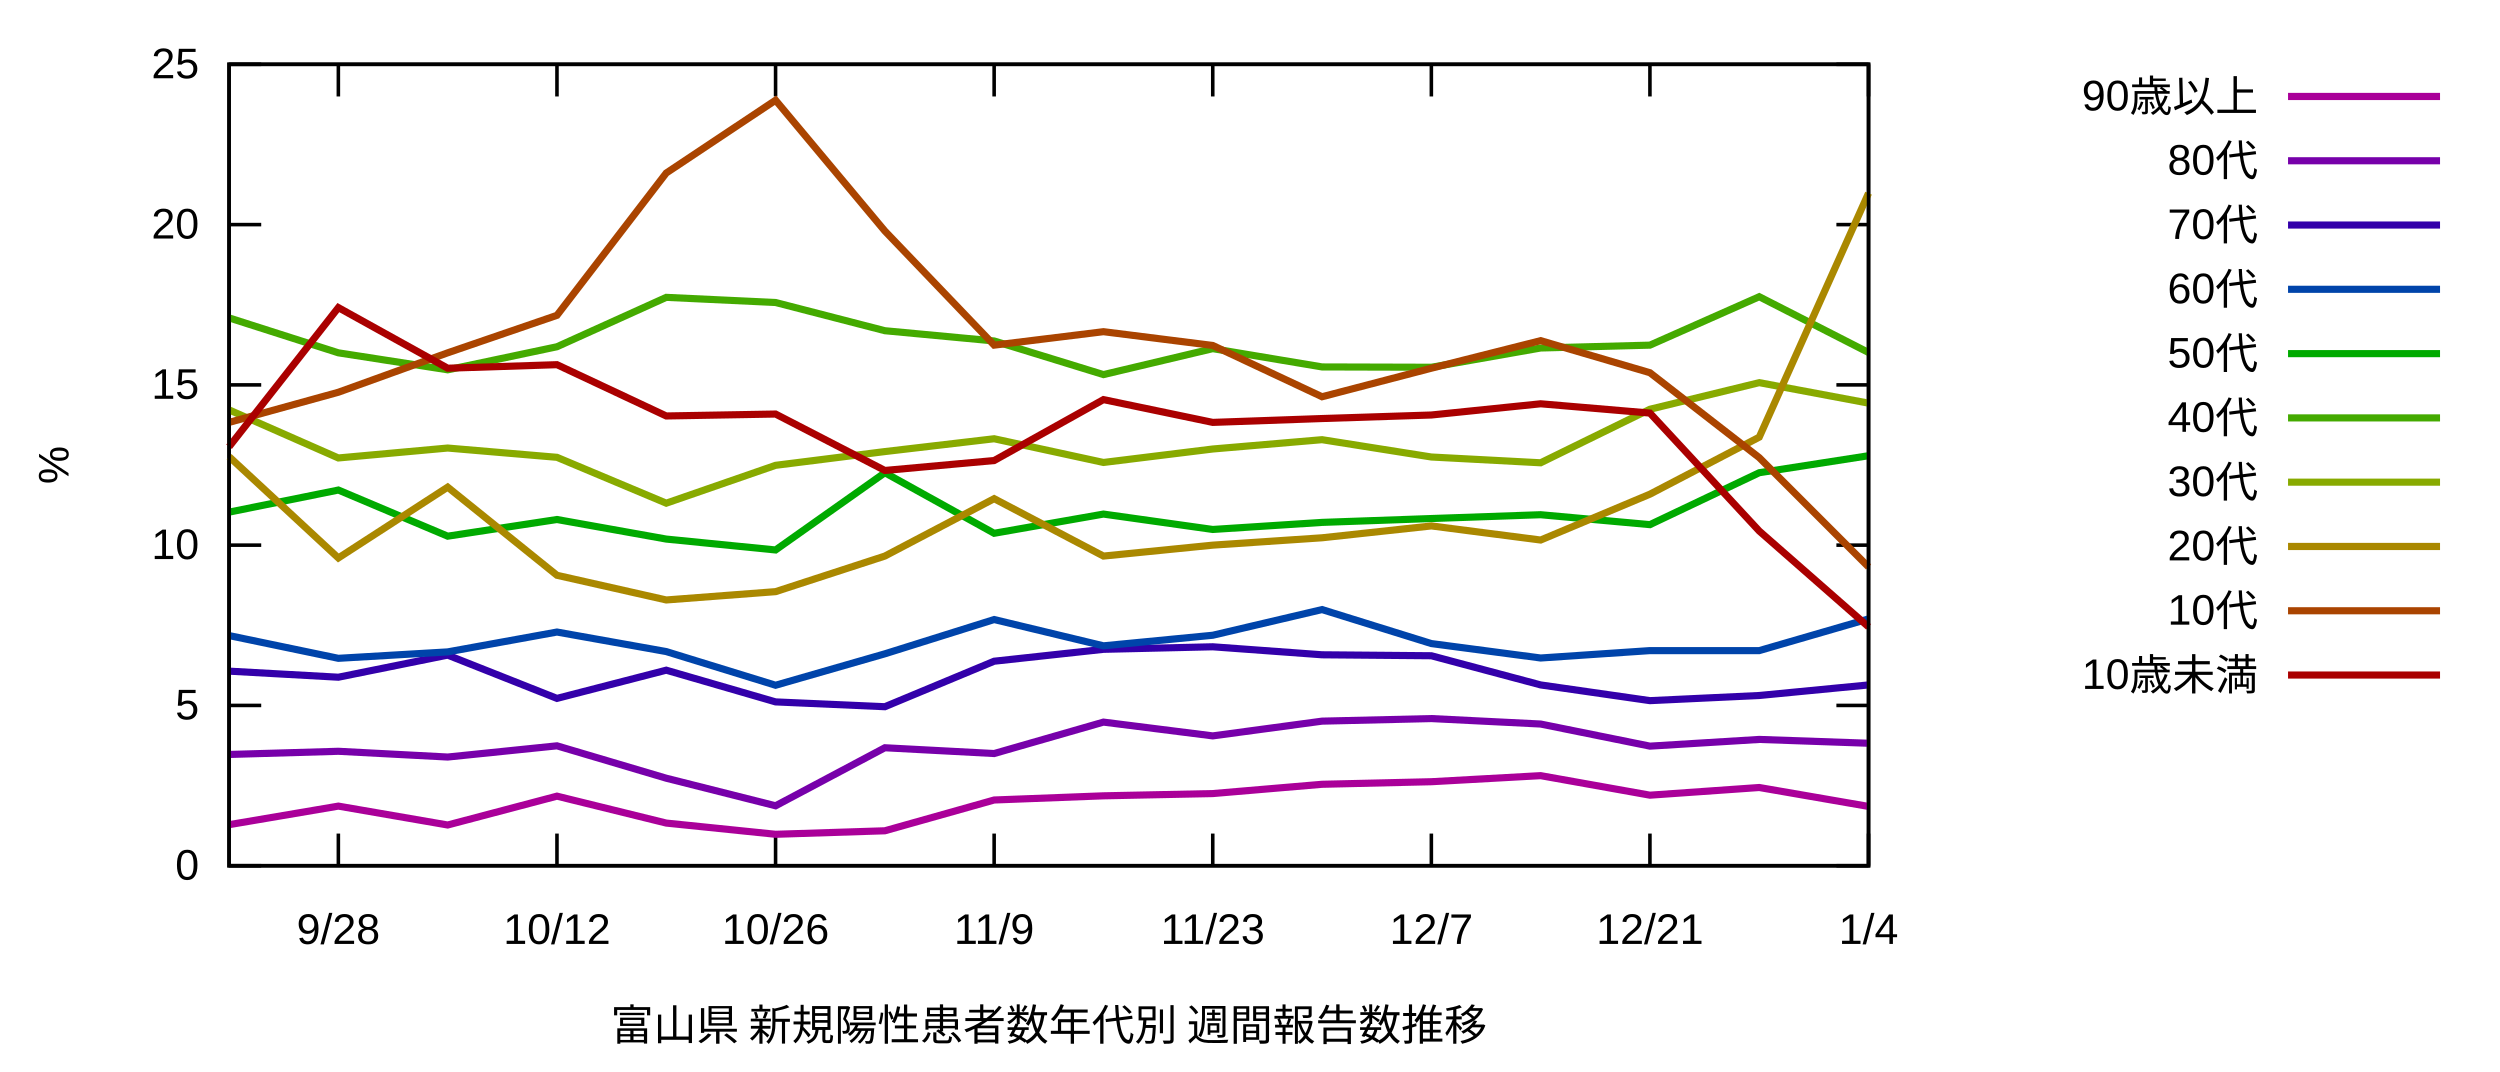
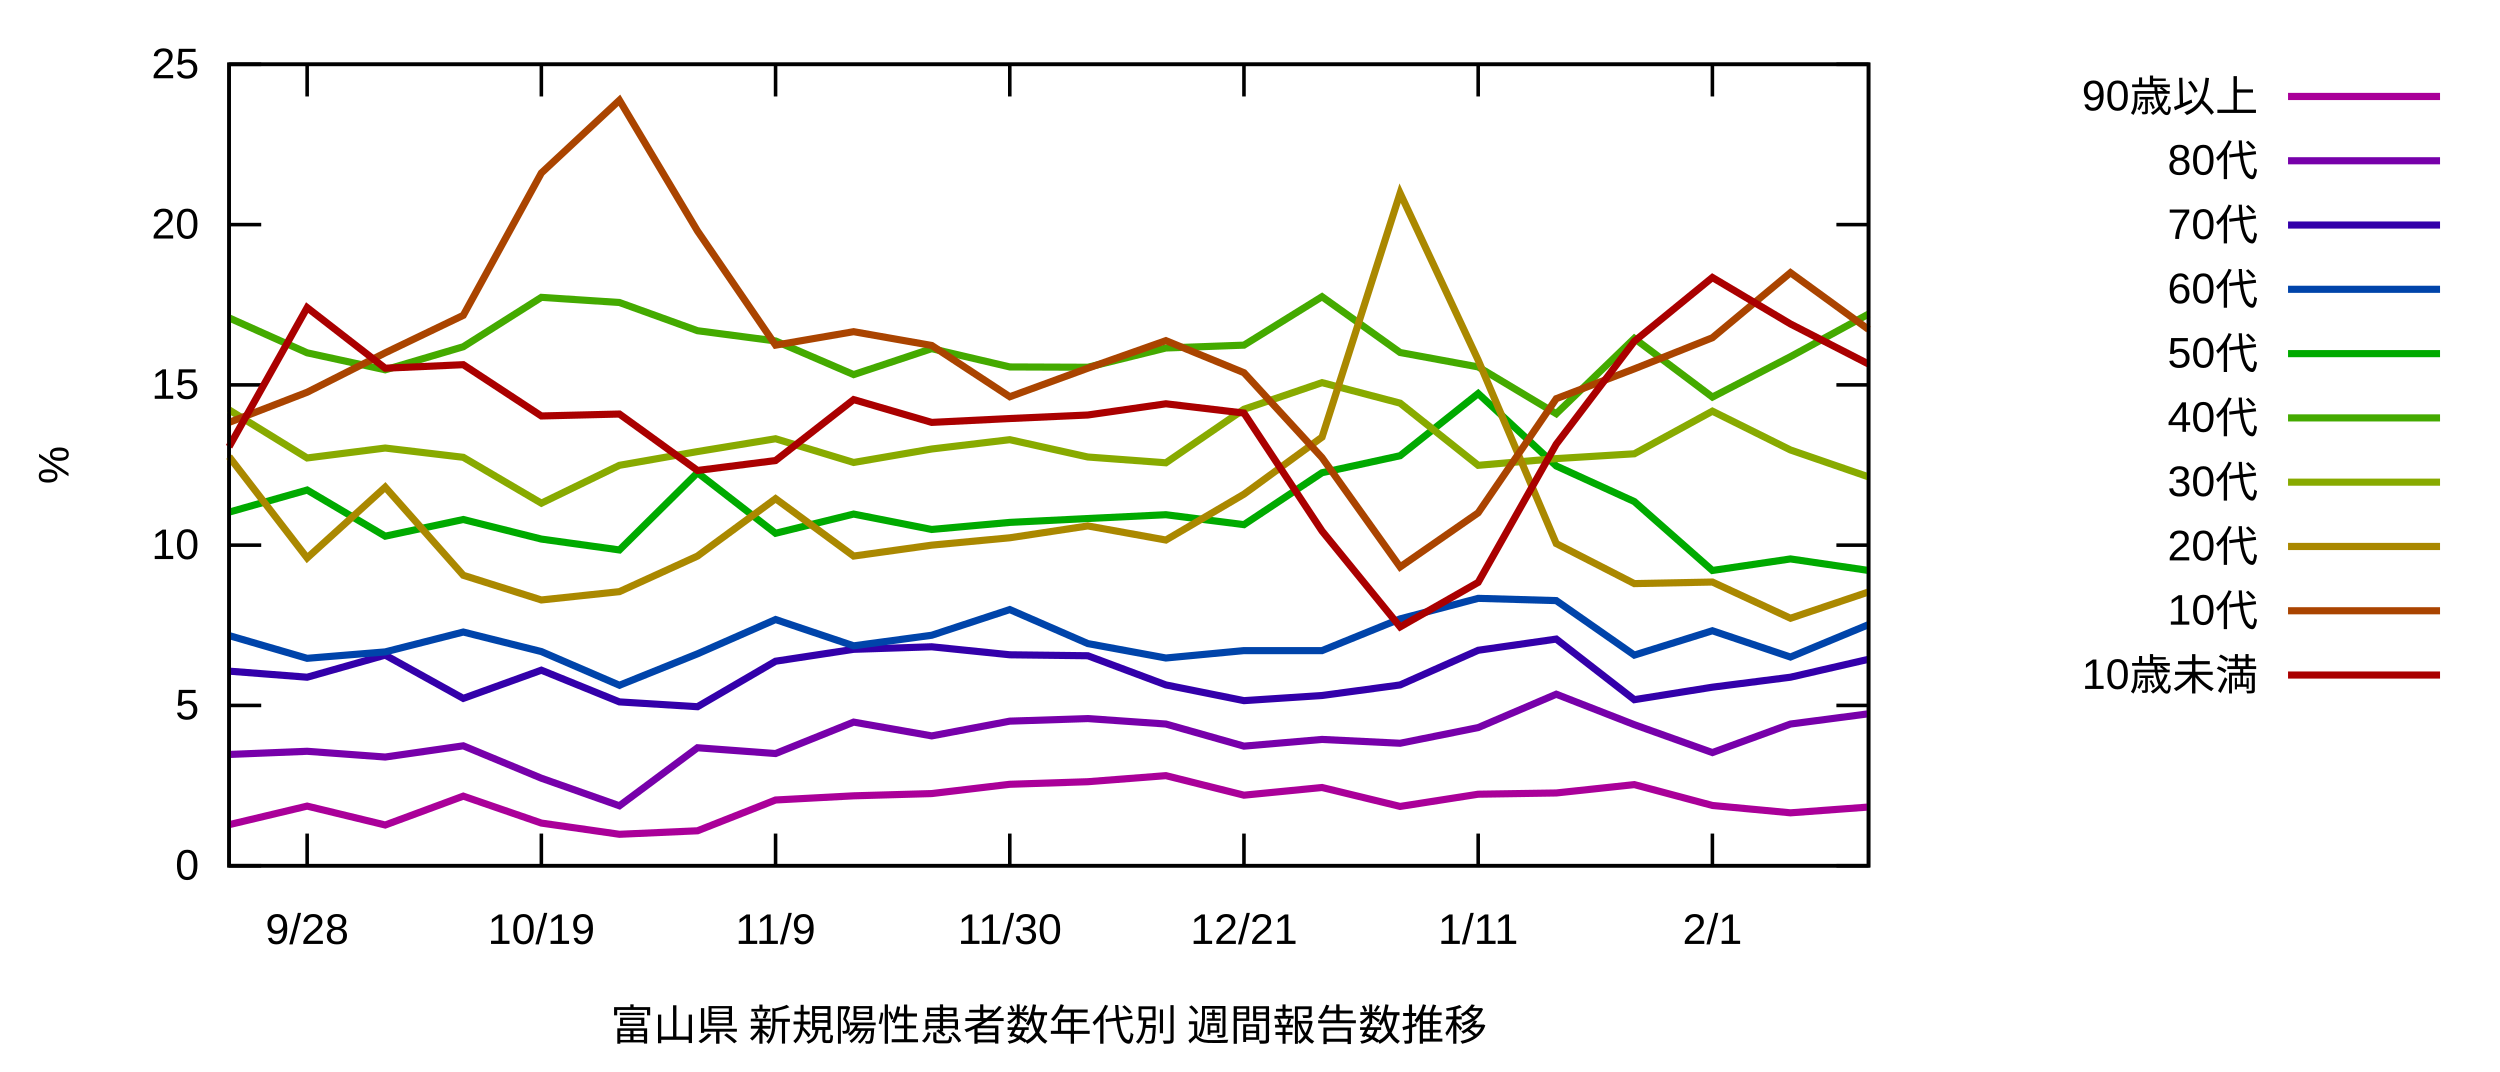
<svg xmlns="http://www.w3.org/2000/svg" xmlns:xlink="http://www.w3.org/1999/xlink" width="700" height="300" viewBox="0 0 700 300">
  <g id="gnuplot_canvas">
    <rect x="0" y="0" width="700" height="300" fill="none" />
    <defs>
      <circle id="gpDot" r="0.5" stroke-width="0.5" stroke="currentColor" />
      <path id="gpPt0" stroke-width="0.222" stroke="currentColor" d="M-1,0 h2 M0,-1 v2" />
      <path id="gpPt1" stroke-width="0.222" stroke="currentColor" d="M-1,-1 L1,1 M1,-1 L-1,1" />
      <path id="gpPt2" stroke-width="0.222" stroke="currentColor" d="M-1,0 L1,0 M0,-1 L0,1 M-1,-1 L1,1 M-1,1 L1,-1" />
      <rect id="gpPt3" stroke-width="0.222" stroke="currentColor" x="-1" y="-1" width="2" height="2" />
      <rect id="gpPt4" stroke-width="0.222" stroke="currentColor" fill="currentColor" x="-1" y="-1" width="2" height="2" />
      <circle id="gpPt5" stroke-width="0.222" stroke="currentColor" cx="0" cy="0" r="1" />
      <use xlink:href="#gpPt5" id="gpPt6" fill="currentColor" stroke="none" />
      <path id="gpPt7" stroke-width="0.222" stroke="currentColor" d="M0,-1.33 L-1.33,0.67 L1.33,0.67 z" />
      <use xlink:href="#gpPt7" id="gpPt8" fill="currentColor" stroke="none" />
      <use xlink:href="#gpPt7" id="gpPt9" stroke="currentColor" transform="rotate(180)" />
      <use xlink:href="#gpPt9" id="gpPt10" fill="currentColor" stroke="none" />
      <use xlink:href="#gpPt3" id="gpPt11" stroke="currentColor" transform="rotate(45)" />
      <use xlink:href="#gpPt11" id="gpPt12" fill="currentColor" stroke="none" />
      <path id="gpPt13" stroke-width="0.222" stroke="currentColor" d="M0,1.330 L1.265,0.411 L0.782,-1.067 L-0.782,-1.076 L-1.265,0.411 z" />
      <use xlink:href="#gpPt13" id="gpPt14" fill="currentColor" stroke="none" />
      <filter id="textbox" filterUnits="objectBoundingBox" x="0" y="0" height="1" width="1">
        <feFlood flood-color="white" flood-opacity="1" result="bgnd" />
        <feComposite in="SourceGraphic" in2="bgnd" operator="atop" />
      </filter>
      <filter id="greybox" filterUnits="objectBoundingBox" x="0" y="0" height="1" width="1">
        <feFlood flood-color="lightgrey" flood-opacity="1" result="grey" />
        <feComposite in="SourceGraphic" in2="grey" operator="atop" />
      </filter>
    </defs>
    <g fill="none" color="white" stroke="currentColor" stroke-width="1.00" stroke-linecap="butt" stroke-linejoin="miter">
</g>
    <g fill="none" color="black" stroke="currentColor" stroke-width="1.00" stroke-linecap="butt" stroke-linejoin="miter">
      <path stroke="black" d="M64.14,242.40 L73.14,242.40 M523.19,242.40 L514.19,242.40  " />
      <g transform="translate(55.75,246.30)" stroke="none" fill="black" font-family="Arial" font-size="12.00" text-anchor="end">
        <text>
          <tspan font-family="Arial"> 0</tspan>
        </text>
      </g>
    </g>
    <g fill="none" color="black" stroke="currentColor" stroke-width="1.00" stroke-linecap="butt" stroke-linejoin="miter">
      <path stroke="black" d="M64.14,197.52 L73.14,197.52 M523.19,197.52 L514.19,197.52  " />
      <g transform="translate(55.75,201.42)" stroke="none" fill="black" font-family="Arial" font-size="12.00" text-anchor="end">
        <text>
          <tspan font-family="Arial"> 5</tspan>
        </text>
      </g>
    </g>
    <g fill="none" color="black" stroke="currentColor" stroke-width="1.00" stroke-linecap="butt" stroke-linejoin="miter">
      <path stroke="black" d="M64.14,152.64 L73.14,152.64 M523.19,152.64 L514.19,152.64  " />
      <g transform="translate(55.75,156.54)" stroke="none" fill="black" font-family="Arial" font-size="12.00" text-anchor="end">
        <text>
          <tspan font-family="Arial"> 10</tspan>
        </text>
      </g>
    </g>
    <g fill="none" color="black" stroke="currentColor" stroke-width="1.00" stroke-linecap="butt" stroke-linejoin="miter">
      <path stroke="black" d="M64.14,107.77 L73.14,107.77 M523.19,107.77 L514.19,107.77  " />
      <g transform="translate(55.75,111.67)" stroke="none" fill="black" font-family="Arial" font-size="12.00" text-anchor="end">
        <text>
          <tspan font-family="Arial"> 15</tspan>
        </text>
      </g>
    </g>
    <g fill="none" color="black" stroke="currentColor" stroke-width="1.00" stroke-linecap="butt" stroke-linejoin="miter">
      <path stroke="black" d="M64.14,62.89 L73.14,62.89 M523.19,62.89 L514.19,62.89  " />
      <g transform="translate(55.75,66.79)" stroke="none" fill="black" font-family="Arial" font-size="12.00" text-anchor="end">
        <text>
          <tspan font-family="Arial"> 20</tspan>
        </text>
      </g>
    </g>
    <g fill="none" color="black" stroke="currentColor" stroke-width="1.00" stroke-linecap="butt" stroke-linejoin="miter">
      <path stroke="black" d="M64.14,18.01 L73.14,18.01 M523.19,18.01 L514.19,18.01  " />
      <g transform="translate(55.75,21.91)" stroke="none" fill="black" font-family="Arial" font-size="12.00" text-anchor="end">
        <text>
          <tspan font-family="Arial"> 25</tspan>
        </text>
      </g>
    </g>
    <g fill="none" color="black" stroke="currentColor" stroke-width="1.00" stroke-linecap="butt" stroke-linejoin="miter">
-       <path stroke="black" d="M94.74,242.40 L94.74,233.40 M94.74,18.01 L94.74,27.01  " />
-       <g transform="translate(94.74,264.30)" stroke="none" fill="black" font-family="Arial" font-size="12.00" text-anchor="middle">
+       <path stroke="black" d="M86.00,242.40 L86.00,233.40 M86.00,18.01 L86.00,27.01  " />
+       <g transform="translate(86.00,264.30)" stroke="none" fill="black" font-family="Arial" font-size="12.00" text-anchor="middle">
        <text>
          <tspan font-family="Arial">9/28</tspan>
        </text>
      </g>
    </g>
    <g fill="none" color="black" stroke="currentColor" stroke-width="1.00" stroke-linecap="butt" stroke-linejoin="miter">
-       <path stroke="black" d="M155.95,242.40 L155.95,233.40 M155.95,18.01 L155.95,27.01  " />
-       <g transform="translate(155.95,264.30)" stroke="none" fill="black" font-family="Arial" font-size="12.00" text-anchor="middle">
-         <text>
-           <tspan font-family="Arial">10/12</tspan>
+       <path stroke="black" d="M151.58,242.40 L151.58,233.40 M151.58,18.01 L151.58,27.01  " />
+       <g transform="translate(151.58,264.30)" stroke="none" fill="black" font-family="Arial" font-size="12.00" text-anchor="middle">
+         <text>
+           <tspan font-family="Arial">10/19</tspan>
        </text>
      </g>
    </g>
    <g fill="none" color="black" stroke="currentColor" stroke-width="1.00" stroke-linecap="butt" stroke-linejoin="miter">
      <path stroke="black" d="M217.16,242.40 L217.16,233.40 M217.16,18.01 L217.16,27.01  " />
      <g transform="translate(217.16,264.30)" stroke="none" fill="black" font-family="Arial" font-size="12.00" text-anchor="middle">
        <text>
-           <tspan font-family="Arial">10/26</tspan>
-         </text>
-       </g>
-     </g>
-     <g fill="none" color="black" stroke="currentColor" stroke-width="1.00" stroke-linecap="butt" stroke-linejoin="miter">
-       <path stroke="black" d="M278.36,242.40 L278.36,233.40 M278.36,18.01 L278.36,27.01  " />
-       <g transform="translate(278.36,264.30)" stroke="none" fill="black" font-family="Arial" font-size="12.00" text-anchor="middle">
-         <text>
          <tspan font-family="Arial">11/9</tspan>
        </text>
      </g>
    </g>
    <g fill="none" color="black" stroke="currentColor" stroke-width="1.00" stroke-linecap="butt" stroke-linejoin="miter">
-       <path stroke="black" d="M339.57,242.40 L339.57,233.40 M339.57,18.01 L339.57,27.01  " />
-       <g transform="translate(339.57,264.30)" stroke="none" fill="black" font-family="Arial" font-size="12.00" text-anchor="middle">
-         <text>
-           <tspan font-family="Arial">11/23</tspan>
-         </text>
-       </g>
-     </g>
-     <g fill="none" color="black" stroke="currentColor" stroke-width="1.00" stroke-linecap="butt" stroke-linejoin="miter">
-       <path stroke="black" d="M400.78,242.40 L400.78,233.40 M400.78,18.01 L400.78,27.01  " />
-       <g transform="translate(400.78,264.30)" stroke="none" fill="black" font-family="Arial" font-size="12.00" text-anchor="middle">
-         <text>
-           <tspan font-family="Arial">12/7</tspan>
-         </text>
-       </g>
-     </g>
-     <g fill="none" color="black" stroke="currentColor" stroke-width="1.00" stroke-linecap="butt" stroke-linejoin="miter">
-       <path stroke="black" d="M461.98,242.40 L461.98,233.40 M461.98,18.01 L461.98,27.01  " />
-       <g transform="translate(461.98,264.30)" stroke="none" fill="black" font-family="Arial" font-size="12.00" text-anchor="middle">
+       <path stroke="black" d="M282.74,242.40 L282.74,233.40 M282.74,18.01 L282.74,27.01  " />
+       <g transform="translate(282.74,264.30)" stroke="none" fill="black" font-family="Arial" font-size="12.00" text-anchor="middle">
+         <text>
+           <tspan font-family="Arial">11/30</tspan>
+         </text>
+       </g>
+     </g>
+     <g fill="none" color="black" stroke="currentColor" stroke-width="1.00" stroke-linecap="butt" stroke-linejoin="miter">
+       <path stroke="black" d="M348.31,242.40 L348.31,233.40 M348.31,18.01 L348.31,27.01  " />
+       <g transform="translate(348.31,264.30)" stroke="none" fill="black" font-family="Arial" font-size="12.00" text-anchor="middle">
        <text>
          <tspan font-family="Arial">12/21</tspan>
        </text>
      </g>
    </g>
    <g fill="none" color="black" stroke="currentColor" stroke-width="1.00" stroke-linecap="butt" stroke-linejoin="miter">
-       <path stroke="black" d="M523.19,242.40 L523.19,233.40 M523.19,18.01 L523.19,27.01  " />
-       <g transform="translate(523.19,264.30)" stroke="none" fill="black" font-family="Arial" font-size="12.00" text-anchor="middle">
-         <text>
-           <tspan font-family="Arial">1/4</tspan>
+       <path stroke="black" d="M413.89,242.40 L413.89,233.40 M413.89,18.01 L413.89,27.01  " />
+       <g transform="translate(413.89,264.30)" stroke="none" fill="black" font-family="Arial" font-size="12.00" text-anchor="middle">
+         <text>
+           <tspan font-family="Arial">1/11</tspan>
+         </text>
+       </g>
+     </g>
+     <g fill="none" color="black" stroke="currentColor" stroke-width="1.00" stroke-linecap="butt" stroke-linejoin="miter">
+       <path stroke="black" d="M479.47,242.40 L479.47,233.40 M479.47,18.01 L479.47,27.01  " />
+       <g transform="translate(479.47,264.30)" stroke="none" fill="black" font-family="Arial" font-size="12.00" text-anchor="middle">
+         <text>
+           <tspan font-family="Arial">2/1</tspan>
        </text>
      </g>
    </g>
    <g fill="none" color="black" stroke="currentColor" stroke-width="1.00" stroke-linecap="butt" stroke-linejoin="miter">
</g>
    <g fill="none" color="black" stroke="currentColor" stroke-width="1.00" stroke-linecap="butt" stroke-linejoin="miter">
      <path stroke="black" d="M64.14,18.01 L64.14,242.40 L523.19,242.40 L523.19,18.01 L64.14,18.01 Z  " />
    </g>
    <g fill="none" color="black" stroke="currentColor" stroke-width="1.00" stroke-linecap="butt" stroke-linejoin="miter">
      <g transform="translate(19.18,130.21) rotate(270)" stroke="none" fill="black" font-family="Arial" font-size="12.00" text-anchor="middle">
        <text>
          <tspan font-family="Arial">%</tspan>
        </text>
      </g>
    </g>
    <g fill="none" color="black" stroke="currentColor" stroke-width="1.00" stroke-linecap="butt" stroke-linejoin="miter">
      <g transform="translate(293.66,291.30)" stroke="none" fill="black" font-family="Arial" font-size="12.00" text-anchor="middle">
        <text>
          <tspan font-family="Arial">富山県 新規陽性患者数年代別 週間報告数推移</tspan>
        </text>
      </g>
    </g>
    <g fill="none" color="black" stroke="currentColor" stroke-width="1.00" stroke-linecap="butt" stroke-linejoin="miter">
</g>
    <g id="gnuplot_plot_1">
      <g fill="none" color="white" stroke="currentColor" stroke-width="2.00" stroke-linecap="butt" stroke-linejoin="miter">
</g>
      <g fill="none" color="black" stroke="currentColor" stroke-width="2.00" stroke-linecap="butt" stroke-linejoin="miter">
        <g transform="translate(632.26,30.91)" stroke="none" fill="black" font-family="Arial" font-size="12.00" text-anchor="end">
          <text>
            <tspan font-family="Arial">90歳以上</tspan>
          </text>
        </g>
      </g>
      <g fill="none" color="black" stroke="currentColor" stroke-width="2.00" stroke-linecap="butt" stroke-linejoin="miter">
-         <path stroke="rgb(170,   0, 153)" d="M640.65,27.01 L683.21,27.01 M64.14,230.91 L94.74,225.71 L125.35,231.00 L155.95,222.92 L186.55,230.46 L217.16,233.60   L247.76,232.62 L278.36,224.00 L308.97,222.83 L339.57,222.20 L370.17,219.60 L400.78,218.88 L431.38,217.18 L461.98,222.65   L492.59,220.50 L523.19,225.80  " />
+         <path stroke="rgb(170,   0, 153)" d="M640.65,27.01 L683.21,27.01 M64.14,230.91 L86.00,225.71 L107.86,231.00 L129.72,222.92 L151.58,230.46 L173.44,233.60   L195.30,232.62 L217.16,224.00 L239.02,222.83 L260.88,222.20 L282.74,219.60 L304.59,218.88 L326.45,217.18 L348.31,222.65   L370.17,220.50 L392.03,225.80 L413.89,222.38 L435.75,222.03 L457.61,219.69 L479.47,225.53 L501.33,227.59 L523.19,225.97    " />
      </g>
    </g>
    <g id="gnuplot_plot_2">
      <g fill="none" color="black" stroke="currentColor" stroke-width="2.00" stroke-linecap="butt" stroke-linejoin="miter">
        <g transform="translate(632.26,48.91)" stroke="none" fill="black" font-family="Arial" font-size="12.00" text-anchor="end">
          <text>
            <tspan font-family="Arial">80代</tspan>
          </text>
        </g>
      </g>
      <g fill="none" color="black" stroke="currentColor" stroke-width="2.00" stroke-linecap="butt" stroke-linejoin="miter">
-         <path stroke="rgb(119,   0, 170)" d="M640.65,45.01 L683.21,45.01 M64.14,211.25 L94.74,210.36 L125.35,211.97 L155.95,208.83 L186.55,217.90 L217.16,225.62   L247.76,209.37 L278.36,210.99 L308.97,202.19 L339.57,206.05 L370.17,201.92 L400.78,201.20 L431.38,202.73 L461.98,208.92   L492.59,207.04 L523.19,208.11  " />
+         <path stroke="rgb(119,   0, 170)" d="M640.65,45.01 L683.21,45.01 M64.14,211.25 L86.00,210.36 L107.86,211.97 L129.72,208.83 L151.58,217.90 L173.44,225.62   L195.30,209.37 L217.16,210.99 L239.02,202.19 L260.88,206.05 L282.74,201.92 L304.59,201.20 L326.45,202.73 L348.31,208.92   L370.17,207.04 L392.03,208.11 L413.89,203.72 L435.75,194.38 L457.61,202.91 L479.47,210.72 L501.33,202.73 L523.19,199.86    " />
      </g>
    </g>
    <g id="gnuplot_plot_3">
      <g fill="none" color="black" stroke="currentColor" stroke-width="2.00" stroke-linecap="butt" stroke-linejoin="miter">
        <g transform="translate(632.26,66.91)" stroke="none" fill="black" font-family="Arial" font-size="12.00" text-anchor="end">
          <text>
            <tspan font-family="Arial">70代</tspan>
          </text>
        </g>
      </g>
      <g fill="none" color="black" stroke="currentColor" stroke-width="2.00" stroke-linecap="butt" stroke-linejoin="miter">
-         <path stroke="rgb( 51,   0, 170)" d="M640.65,63.01 L683.21,63.01 M64.14,187.92 L94.74,189.62 L125.35,183.43 L155.95,195.55 L186.55,187.65 L217.16,196.53   L247.76,197.88 L278.36,185.14 L308.97,181.81 L339.57,181.10 L370.17,183.34 L400.78,183.61 L431.38,191.78 L461.98,196.18   L492.59,194.74 L523.19,191.78  " />
+         <path stroke="rgb( 51,   0, 170)" d="M640.65,63.01 L683.21,63.01 M64.14,187.92 L86.00,189.62 L107.86,183.43 L129.72,195.55 L151.58,187.65 L173.44,196.53   L195.30,197.88 L217.16,185.14 L239.02,181.81 L260.88,181.10 L282.74,183.34 L304.59,183.61 L326.45,191.78 L348.31,196.18   L370.17,194.74 L392.03,191.78 L413.89,182.08 L435.75,178.94 L457.61,195.91 L479.47,192.41 L501.33,189.62 L523.19,184.60    " />
      </g>
    </g>
    <g id="gnuplot_plot_4">
      <g fill="none" color="black" stroke="currentColor" stroke-width="2.00" stroke-linecap="butt" stroke-linejoin="miter">
        <g transform="translate(632.26,84.91)" stroke="none" fill="black" font-family="Arial" font-size="12.00" text-anchor="end">
          <text>
            <tspan font-family="Arial">60代</tspan>
          </text>
        </g>
      </g>
      <g fill="none" color="black" stroke="currentColor" stroke-width="2.00" stroke-linecap="butt" stroke-linejoin="miter">
-         <path stroke="rgb(  0,  68, 170)" d="M640.65,81.01 L683.21,81.01 M64.14,177.96 L94.74,184.33 L125.35,182.53 L155.95,176.97 L186.55,182.44 L217.16,191.87   L247.76,183.07 L278.36,173.47 L308.97,180.83 L339.57,177.87 L370.17,170.68 L400.78,180.20 L431.38,184.24 L461.98,182.17   L492.59,182.17 L523.19,173.29  " />
+         <path stroke="rgb(  0,  68, 170)" d="M640.65,81.01 L683.21,81.01 M64.14,177.96 L86.00,184.33 L107.86,182.53 L129.72,176.97 L151.58,182.44 L173.44,191.87   L195.30,183.07 L217.16,173.47 L239.02,180.83 L260.88,177.87 L282.74,170.68 L304.59,180.20 L326.45,184.24 L348.31,182.17   L370.17,182.17 L392.03,173.29 L413.89,167.54 L435.75,168.17 L457.61,183.43 L479.47,176.61 L501.33,183.97 L523.19,174.90    " />
      </g>
    </g>
    <g id="gnuplot_plot_5">
      <g fill="none" color="black" stroke="currentColor" stroke-width="2.00" stroke-linecap="butt" stroke-linejoin="miter">
        <g transform="translate(632.26,102.91)" stroke="none" fill="black" font-family="Arial" font-size="12.00" text-anchor="end">
          <text>
            <tspan font-family="Arial">50代</tspan>
          </text>
        </g>
      </g>
      <g fill="none" color="black" stroke="currentColor" stroke-width="2.00" stroke-linecap="butt" stroke-linejoin="miter">
-         <path stroke="rgb(  0, 170,   0)" d="M640.65,99.01 L683.21,99.01 M64.14,143.40 L94.74,137.21 L125.35,150.13 L155.95,145.46 L186.55,150.94 L217.16,153.99   L247.76,132.36 L278.36,149.32 L308.97,143.94 L339.57,148.25 L370.17,146.27 L400.78,145.19 L431.38,144.12 L461.98,146.90   L492.59,132.36 L523.19,127.60  " />
+         <path stroke="rgb(  0, 170,   0)" d="M640.65,99.01 L683.21,99.01 M64.14,143.40 L86.00,137.21 L107.86,150.13 L129.72,145.46 L151.58,150.94 L173.44,153.99   L195.30,132.36 L217.16,149.32 L239.02,143.94 L260.88,148.25 L282.74,146.27 L304.59,145.19 L326.45,144.12 L348.31,146.90   L370.17,132.36 L392.03,127.60 L413.89,110.19 L435.75,130.47 L457.61,140.44 L479.47,159.73 L501.33,156.50 L523.19,159.73    " />
      </g>
    </g>
    <g id="gnuplot_plot_6">
      <g fill="none" color="black" stroke="currentColor" stroke-width="2.00" stroke-linecap="butt" stroke-linejoin="miter">
        <g transform="translate(632.26,120.91)" stroke="none" fill="black" font-family="Arial" font-size="12.00" text-anchor="end">
          <text>
            <tspan font-family="Arial">40代</tspan>
          </text>
        </g>
      </g>
      <g fill="none" color="black" stroke="currentColor" stroke-width="2.00" stroke-linecap="butt" stroke-linejoin="miter">
-         <path stroke="rgb( 68, 170,   0)" d="M640.65,117.01 L683.21,117.01 M64.14,89.01 L94.74,98.79 L125.35,103.55 L155.95,97.09 L186.55,83.26 L217.16,84.70   L247.76,92.60 L278.36,95.47 L308.97,104.89 L339.57,97.62 L370.17,102.74 L400.78,102.83 L431.38,97.44 L461.98,96.64   L492.59,83.08 L523.19,98.70  " />
+         <path stroke="rgb( 68, 170,   0)" d="M640.65,117.01 L683.21,117.01 M64.14,89.01 L86.00,98.79 L107.86,103.55 L129.72,97.09 L151.58,83.26 L173.44,84.70   L195.30,92.60 L217.16,95.47 L239.02,104.89 L260.88,97.62 L282.74,102.74 L304.59,102.83 L326.45,97.44 L348.31,96.64   L370.17,83.08 L392.03,98.70 L413.89,102.74 L435.75,115.84 L457.61,94.75 L479.47,111.18 L501.33,99.87 L523.19,87.93    " />
      </g>
    </g>
    <g id="gnuplot_plot_7">
      <g fill="none" color="black" stroke="currentColor" stroke-width="2.00" stroke-linecap="butt" stroke-linejoin="miter">
        <g transform="translate(632.26,138.91)" stroke="none" fill="black" font-family="Arial" font-size="12.00" text-anchor="end">
          <text>
            <tspan font-family="Arial">30代</tspan>
          </text>
        </g>
      </g>
      <g fill="none" color="black" stroke="currentColor" stroke-width="2.00" stroke-linecap="butt" stroke-linejoin="miter">
-         <path stroke="rgb(136, 170,   0)" d="M640.65,135.01 L683.21,135.01 M64.14,114.77 L94.74,128.23 L125.35,125.45 L155.95,128.05 L186.55,140.89 L217.16,130.29   L247.76,126.44 L278.36,122.85 L308.97,129.49 L339.57,125.72 L370.17,123.11 L400.78,127.96 L431.38,129.58 L461.98,114.59   L492.59,107.14 L523.19,112.88  " />
+         <path stroke="rgb(136, 170,   0)" d="M640.65,135.01 L683.21,135.01 M64.14,114.77 L86.00,128.23 L107.86,125.45 L129.72,128.05 L151.58,140.89 L173.44,130.29   L195.30,126.44 L217.16,122.85 L239.02,129.49 L260.88,125.72 L282.74,123.11 L304.59,127.96 L326.45,129.58 L348.31,114.59   L370.17,107.14 L392.03,112.88 L413.89,130.29 L435.75,128.41 L457.61,127.06 L479.47,115.13 L501.33,125.99 L523.19,133.53    " />
      </g>
    </g>
    <g id="gnuplot_plot_8">
      <g fill="none" color="black" stroke="currentColor" stroke-width="2.00" stroke-linecap="butt" stroke-linejoin="miter">
        <g transform="translate(632.26,156.91)" stroke="none" fill="black" font-family="Arial" font-size="12.00" text-anchor="end">
          <text>
            <tspan font-family="Arial">20代</tspan>
          </text>
        </g>
      </g>
      <g fill="none" color="black" stroke="currentColor" stroke-width="2.00" stroke-linecap="butt" stroke-linejoin="miter">
-         <path stroke="rgb(170, 136,   0)" d="M640.65,153.01 L683.21,153.01 M64.14,127.87 L94.74,156.23 L125.35,136.40 L155.95,161.08 L186.55,167.99 L217.16,165.66   L247.76,155.70 L278.36,139.63 L308.97,155.70 L339.57,152.64 L370.17,150.58 L400.78,147.26 L431.38,151.21 L461.98,138.37   L492.59,122.40 L523.19,54.09  " />
+         <path stroke="rgb(170, 136,   0)" d="M640.65,153.01 L683.21,153.01 M64.14,127.87 L86.00,156.23 L107.86,136.40 L129.72,161.08 L151.58,167.99 L173.44,165.66   L195.30,155.70 L217.16,139.63 L239.02,155.70 L260.88,152.64 L282.74,150.58 L304.59,147.26 L326.45,151.21 L348.31,138.37   L370.17,122.40 L392.03,54.09 L413.89,100.85 L435.75,152.20 L457.61,163.41 L479.47,162.97 L501.33,173.11 L523.19,165.75    " />
      </g>
    </g>
    <g id="gnuplot_plot_9">
      <g fill="none" color="black" stroke="currentColor" stroke-width="2.00" stroke-linecap="butt" stroke-linejoin="miter">
        <g transform="translate(632.26,174.91)" stroke="none" fill="black" font-family="Arial" font-size="12.00" text-anchor="end">
          <text>
            <tspan font-family="Arial">10代</tspan>
          </text>
        </g>
      </g>
      <g fill="none" color="black" stroke="currentColor" stroke-width="2.00" stroke-linecap="butt" stroke-linejoin="miter">
-         <path stroke="rgb(170,  68,   0)" d="M640.65,171.01 L683.21,171.01 M64.14,118.27 L94.74,109.83 L125.35,98.79 L155.95,88.29 L186.55,48.44 L217.16,28.06   L247.76,64.68 L278.36,96.64 L308.97,92.87 L339.57,96.73 L370.17,111.09 L400.78,103.10 L431.38,95.38 L461.98,104.36   L492.59,128.14 L523.19,158.75  " />
+         <path stroke="rgb(170,  68,   0)" d="M640.65,171.01 L683.21,171.01 M64.14,118.27 L86.00,109.83 L107.86,98.79 L129.72,88.29 L151.58,48.44 L173.44,28.06   L195.30,64.68 L217.16,96.64 L239.02,92.87 L260.88,96.73 L282.74,111.09 L304.59,103.10 L326.45,95.38 L348.31,104.36   L370.17,128.14 L392.03,158.75 L413.89,143.58 L435.75,111.63 L457.61,103.28 L479.47,94.57 L501.33,76.35 L523.19,92.24    " />
      </g>
    </g>
    <g id="gnuplot_plot_10">
      <g fill="none" color="black" stroke="currentColor" stroke-width="2.00" stroke-linecap="butt" stroke-linejoin="miter">
        <g transform="translate(632.26,192.91)" stroke="none" fill="black" font-family="Arial" font-size="12.00" text-anchor="end">
          <text>
            <tspan font-family="Arial">10歳未満</tspan>
          </text>
        </g>
      </g>
      <g fill="none" color="black" stroke="currentColor" stroke-width="2.00" stroke-linecap="butt" stroke-linejoin="miter">
-         <path stroke="rgb(170,   0,   0)" d="M640.65,189.01 L683.21,189.01 M64.14,125.09 L94.74,86.13 L125.35,103.10 L155.95,102.11 L186.55,116.47 L217.16,115.93   L247.76,131.73 L278.36,128.95 L308.97,111.89 L339.57,118.27 L370.17,117.19 L400.78,116.20 L431.38,113.06 L461.98,115.66   L492.59,148.69 L523.19,175.53  " />
+         <path stroke="rgb(170,   0,   0)" d="M640.65,189.01 L683.21,189.01 M64.14,125.09 L86.00,86.13 L107.86,103.10 L129.72,102.11 L151.58,116.47 L173.44,115.93   L195.30,131.73 L217.16,128.95 L239.02,111.89 L260.88,118.27 L282.74,117.19 L304.59,116.20 L326.45,113.06 L348.31,115.66   L370.17,148.69 L392.03,175.53 L413.89,163.06 L435.75,124.37 L457.61,95.56 L479.47,77.70 L501.33,90.71 L523.19,101.93    " />
      </g>
    </g>
    <g fill="none" color="black" stroke="currentColor" stroke-width="2.00" stroke-linecap="butt" stroke-linejoin="miter">
</g>
    <g fill="none" color="black" stroke="black" stroke-width="1.00" stroke-linecap="butt" stroke-linejoin="miter">
</g>
    <g fill="none" color="black" stroke="currentColor" stroke-width="1.00" stroke-linecap="butt" stroke-linejoin="miter">
      <path stroke="black" d="M64.14,18.01 L64.14,242.40 L523.19,242.40 L523.19,18.01 L64.14,18.01 Z  " />
    </g>
    <g fill="none" color="black" stroke="currentColor" stroke-width="1.00" stroke-linecap="butt" stroke-linejoin="miter">
</g>
  </g>
</svg>
